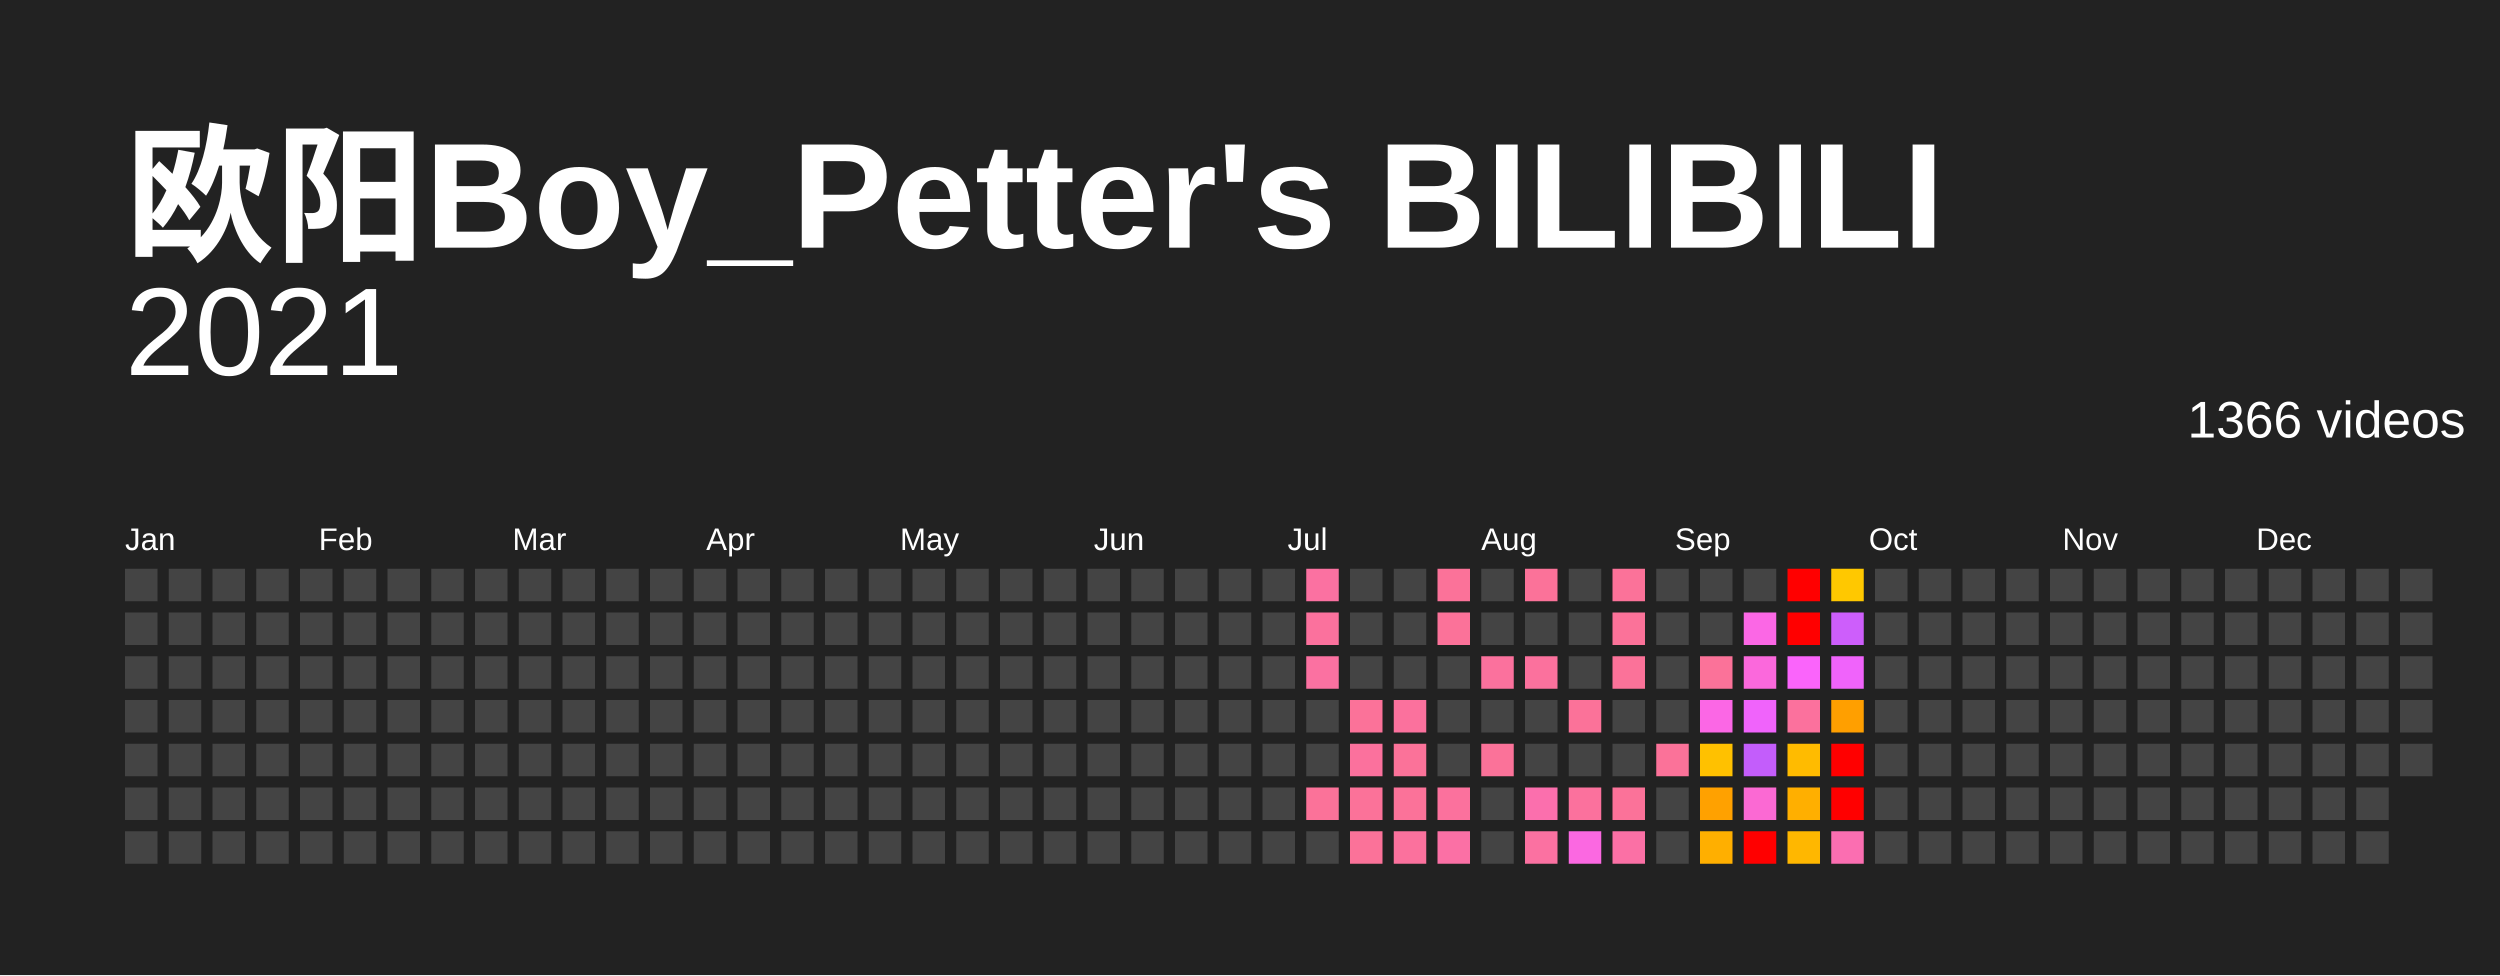
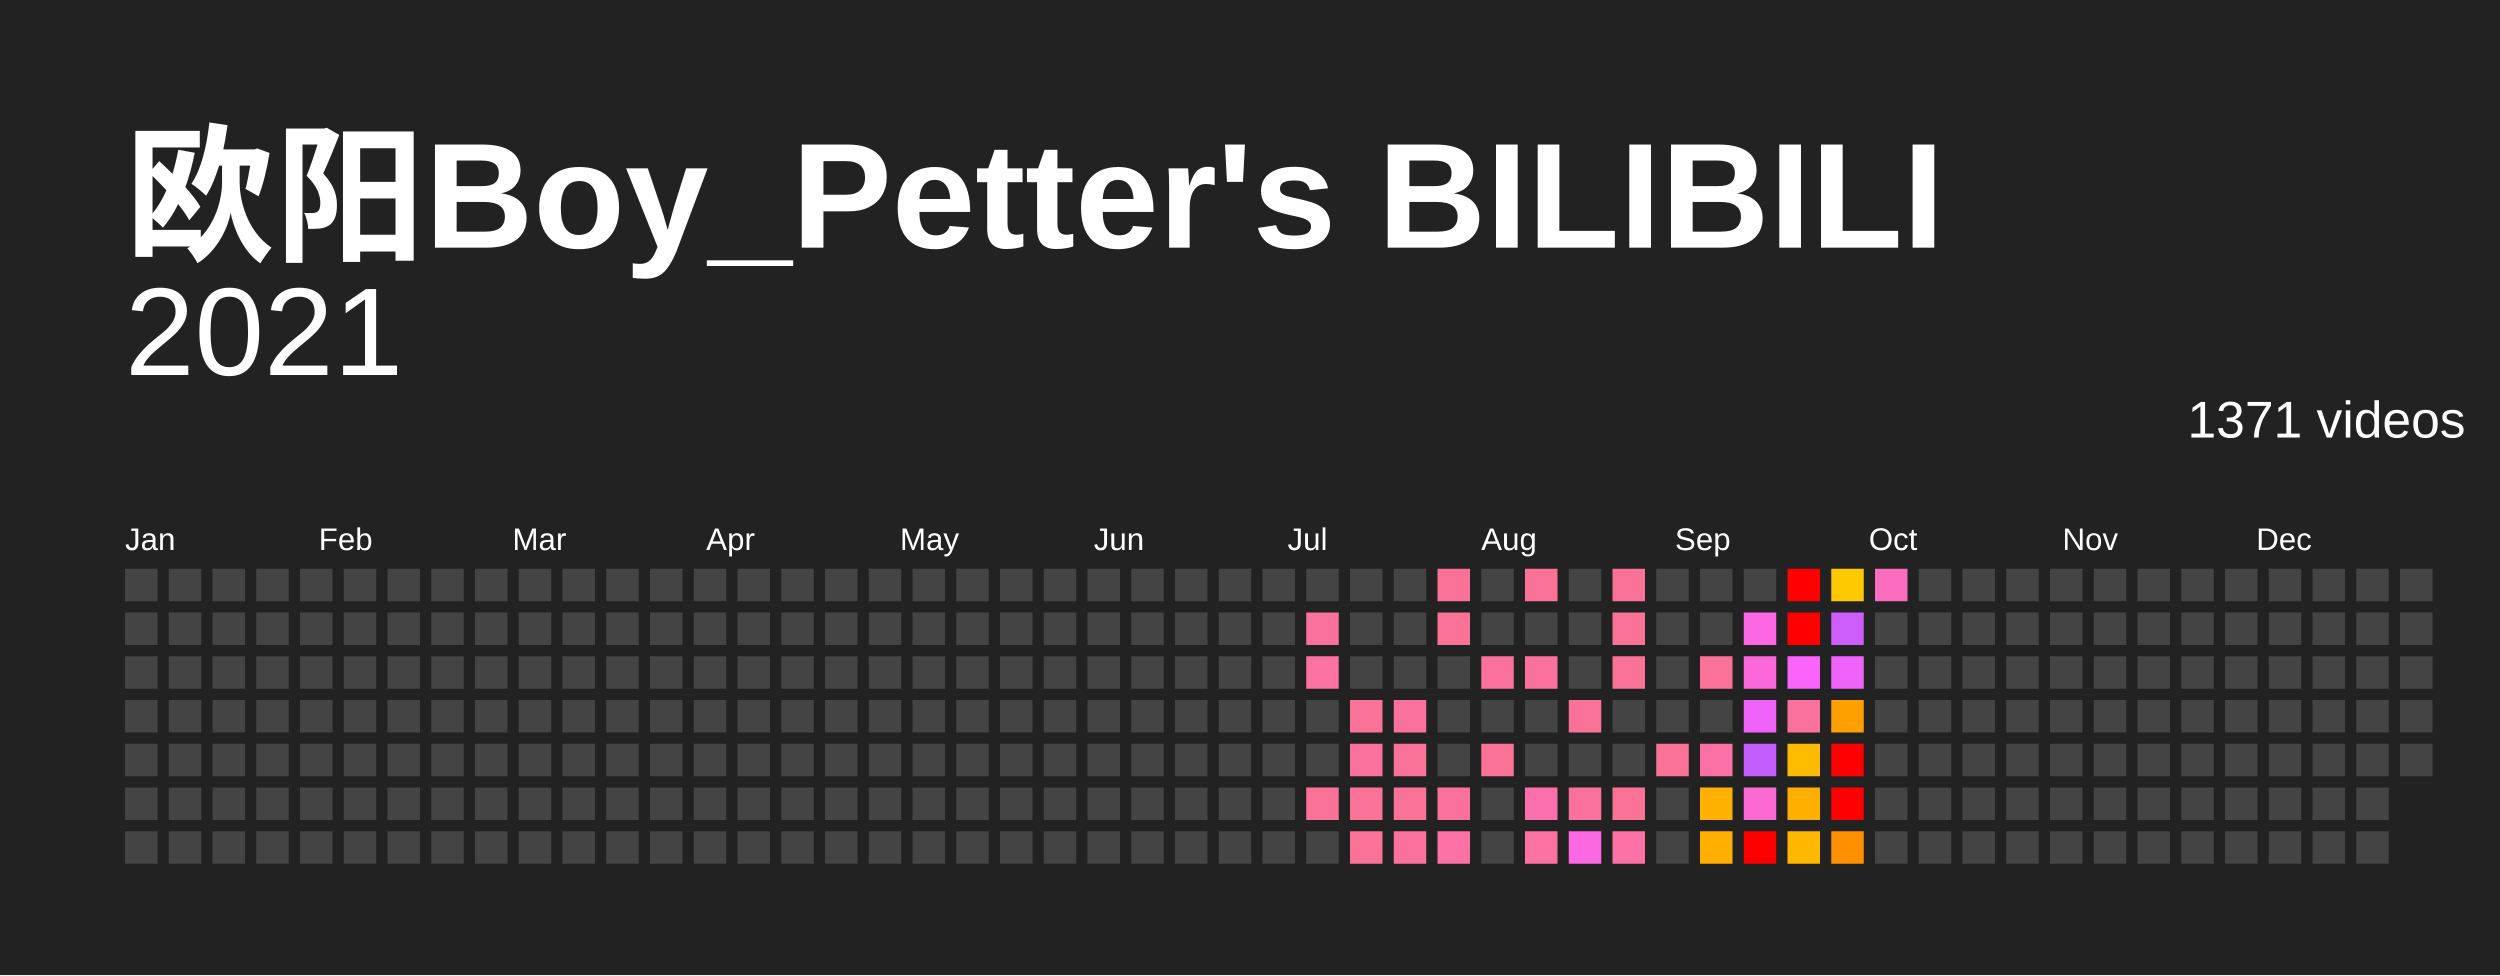
<svg xmlns="http://www.w3.org/2000/svg" baseProfile="full" height="78mm" version="1.1" viewBox="0,0,200,78" width="200mm">
  <defs />
  <rect fill="#222222" height="78" width="200" x="0" y="0" />
  <text fill="#FFFFFF" style="font-size:12px; font-family:Arial; font-weight:bold;" x="10" y="20">欧阳Boy_Petter's BILIBILI</text>
  <text alignment-baseline="hanging" fill="#FFFFFF" style="font-size:10.0px; font-family:Arial;" x="10" y="30">2021</text>
-   <text alignment-baseline="hanging" fill="#FFFFFF" style="font-size:4.125px; font-family:Arial;" x="175" y="35">1366 videos</text>
+   <text alignment-baseline="hanging" fill="#FFFFFF" style="font-size:4.125px; font-family:Arial;" x="175" y="35">1371 videos</text>
  <text fill="#FFFFFF" style="font-size:2.5px; font-family:Arial" x="10.0" y="44">Jan</text>
  <text fill="#FFFFFF" style="font-size:2.5px; font-family:Arial" x="25.5" y="44">Feb</text>
  <text fill="#FFFFFF" style="font-size:2.5px; font-family:Arial" x="41.0" y="44">Mar</text>
  <text fill="#FFFFFF" style="font-size:2.5px; font-family:Arial" x="56.5" y="44">Apr</text>
  <text fill="#FFFFFF" style="font-size:2.5px; font-family:Arial" x="72.0" y="44">May</text>
  <text fill="#FFFFFF" style="font-size:2.5px; font-family:Arial" x="87.5" y="44">Jun</text>
  <text fill="#FFFFFF" style="font-size:2.5px; font-family:Arial" x="103.0" y="44">Jul</text>
  <text fill="#FFFFFF" style="font-size:2.5px; font-family:Arial" x="118.5" y="44">Aug</text>
  <text fill="#FFFFFF" style="font-size:2.5px; font-family:Arial" x="134.0" y="44">Sep</text>
  <text fill="#FFFFFF" style="font-size:2.5px; font-family:Arial" x="149.5" y="44">Oct</text>
  <text fill="#FFFFFF" style="font-size:2.5px; font-family:Arial" x="165.0" y="44">Nov</text>
  <text fill="#FFFFFF" style="font-size:2.5px; font-family:Arial" x="180.5" y="44">Dec</text>
  <rect fill="#444444" height="2.6" width="2.6" x="10.0" y="45.5" />
  <rect fill="#444444" height="2.6" width="2.6" x="10.0" y="49.0" />
  <rect fill="#444444" height="2.6" width="2.6" x="10.0" y="52.5" />
  <rect fill="#444444" height="2.6" width="2.6" x="10.0" y="56.0" />
  <rect fill="#444444" height="2.6" width="2.6" x="10.0" y="59.5" />
  <rect fill="#444444" height="2.6" width="2.6" x="10.0" y="63.0" />
  <rect fill="#444444" height="2.6" width="2.6" x="10.0" y="66.5" />
  <rect fill="#444444" height="2.6" width="2.6" x="13.5" y="45.5" />
  <rect fill="#444444" height="2.6" width="2.6" x="13.5" y="49.0" />
  <rect fill="#444444" height="2.6" width="2.6" x="13.5" y="52.5" />
  <rect fill="#444444" height="2.6" width="2.6" x="13.5" y="56.0" />
  <rect fill="#444444" height="2.6" width="2.6" x="13.5" y="59.5" />
  <rect fill="#444444" height="2.6" width="2.6" x="13.5" y="63.0" />
  <rect fill="#444444" height="2.6" width="2.6" x="13.5" y="66.5" />
  <rect fill="#444444" height="2.6" width="2.6" x="17.0" y="45.5" />
  <rect fill="#444444" height="2.6" width="2.6" x="17.0" y="49.0" />
  <rect fill="#444444" height="2.6" width="2.6" x="17.0" y="52.5" />
  <rect fill="#444444" height="2.6" width="2.6" x="17.0" y="56.0" />
  <rect fill="#444444" height="2.6" width="2.6" x="17.0" y="59.5" />
  <rect fill="#444444" height="2.6" width="2.6" x="17.0" y="63.0" />
  <rect fill="#444444" height="2.6" width="2.6" x="17.0" y="66.5" />
  <rect fill="#444444" height="2.6" width="2.6" x="20.5" y="45.5" />
  <rect fill="#444444" height="2.6" width="2.6" x="20.5" y="49.0" />
  <rect fill="#444444" height="2.6" width="2.6" x="20.5" y="52.5" />
  <rect fill="#444444" height="2.6" width="2.6" x="20.5" y="56.0" />
  <rect fill="#444444" height="2.6" width="2.6" x="20.5" y="59.5" />
  <rect fill="#444444" height="2.6" width="2.6" x="20.5" y="63.0" />
  <rect fill="#444444" height="2.6" width="2.6" x="20.5" y="66.5" />
  <rect fill="#444444" height="2.6" width="2.6" x="24.0" y="45.5" />
  <rect fill="#444444" height="2.6" width="2.6" x="24.0" y="49.0" />
  <rect fill="#444444" height="2.6" width="2.6" x="24.0" y="52.5" />
  <rect fill="#444444" height="2.6" width="2.6" x="24.0" y="56.0" />
  <rect fill="#444444" height="2.6" width="2.6" x="24.0" y="59.5" />
  <rect fill="#444444" height="2.6" width="2.6" x="24.0" y="63.0" />
  <rect fill="#444444" height="2.6" width="2.6" x="24.0" y="66.5" />
  <rect fill="#444444" height="2.6" width="2.6" x="27.5" y="45.5" />
  <rect fill="#444444" height="2.6" width="2.6" x="27.5" y="49.0" />
  <rect fill="#444444" height="2.6" width="2.6" x="27.5" y="52.5" />
  <rect fill="#444444" height="2.6" width="2.6" x="27.5" y="56.0" />
  <rect fill="#444444" height="2.6" width="2.6" x="27.5" y="59.5" />
  <rect fill="#444444" height="2.6" width="2.6" x="27.5" y="63.0" />
  <rect fill="#444444" height="2.6" width="2.6" x="27.5" y="66.5" />
  <rect fill="#444444" height="2.6" width="2.6" x="31.0" y="45.5" />
  <rect fill="#444444" height="2.6" width="2.6" x="31.0" y="49.0" />
  <rect fill="#444444" height="2.6" width="2.6" x="31.0" y="52.5" />
  <rect fill="#444444" height="2.6" width="2.6" x="31.0" y="56.0" />
  <rect fill="#444444" height="2.6" width="2.6" x="31.0" y="59.5" />
  <rect fill="#444444" height="2.6" width="2.6" x="31.0" y="63.0" />
  <rect fill="#444444" height="2.6" width="2.6" x="31.0" y="66.5" />
  <rect fill="#444444" height="2.6" width="2.6" x="34.5" y="45.5" />
  <rect fill="#444444" height="2.6" width="2.6" x="34.5" y="49.0" />
  <rect fill="#444444" height="2.6" width="2.6" x="34.5" y="52.5" />
  <rect fill="#444444" height="2.6" width="2.6" x="34.5" y="56.0" />
  <rect fill="#444444" height="2.6" width="2.6" x="34.5" y="59.5" />
  <rect fill="#444444" height="2.6" width="2.6" x="34.5" y="63.0" />
  <rect fill="#444444" height="2.6" width="2.6" x="34.5" y="66.5" />
  <rect fill="#444444" height="2.6" width="2.6" x="38.0" y="45.5" />
  <rect fill="#444444" height="2.6" width="2.6" x="38.0" y="49.0" />
  <rect fill="#444444" height="2.6" width="2.6" x="38.0" y="52.5" />
  <rect fill="#444444" height="2.6" width="2.6" x="38.0" y="56.0" />
  <rect fill="#444444" height="2.6" width="2.6" x="38.0" y="59.5" />
  <rect fill="#444444" height="2.6" width="2.6" x="38.0" y="63.0" />
  <rect fill="#444444" height="2.6" width="2.6" x="38.0" y="66.5" />
  <rect fill="#444444" height="2.6" width="2.6" x="41.5" y="45.5" />
  <rect fill="#444444" height="2.6" width="2.6" x="41.5" y="49.0" />
  <rect fill="#444444" height="2.6" width="2.6" x="41.5" y="52.5" />
  <rect fill="#444444" height="2.6" width="2.6" x="41.5" y="56.0" />
  <rect fill="#444444" height="2.6" width="2.6" x="41.5" y="59.5" />
  <rect fill="#444444" height="2.6" width="2.6" x="41.5" y="63.0" />
  <rect fill="#444444" height="2.6" width="2.6" x="41.5" y="66.5" />
  <rect fill="#444444" height="2.6" width="2.6" x="45.0" y="45.5" />
  <rect fill="#444444" height="2.6" width="2.6" x="45.0" y="49.0" />
  <rect fill="#444444" height="2.6" width="2.6" x="45.0" y="52.5" />
  <rect fill="#444444" height="2.6" width="2.6" x="45.0" y="56.0" />
  <rect fill="#444444" height="2.6" width="2.6" x="45.0" y="59.5" />
  <rect fill="#444444" height="2.6" width="2.6" x="45.0" y="63.0" />
  <rect fill="#444444" height="2.6" width="2.6" x="45.0" y="66.5" />
  <rect fill="#444444" height="2.6" width="2.6" x="48.5" y="45.5" />
  <rect fill="#444444" height="2.6" width="2.6" x="48.5" y="49.0" />
  <rect fill="#444444" height="2.6" width="2.6" x="48.5" y="52.5" />
  <rect fill="#444444" height="2.6" width="2.6" x="48.5" y="56.0" />
  <rect fill="#444444" height="2.6" width="2.6" x="48.5" y="59.5" />
  <rect fill="#444444" height="2.6" width="2.6" x="48.5" y="63.0" />
  <rect fill="#444444" height="2.6" width="2.6" x="48.5" y="66.5" />
  <rect fill="#444444" height="2.6" width="2.6" x="52.0" y="45.5" />
  <rect fill="#444444" height="2.6" width="2.6" x="52.0" y="49.0" />
  <rect fill="#444444" height="2.6" width="2.6" x="52.0" y="52.5" />
  <rect fill="#444444" height="2.6" width="2.6" x="52.0" y="56.0" />
  <rect fill="#444444" height="2.6" width="2.6" x="52.0" y="59.5" />
  <rect fill="#444444" height="2.6" width="2.6" x="52.0" y="63.0" />
  <rect fill="#444444" height="2.6" width="2.6" x="52.0" y="66.5" />
  <rect fill="#444444" height="2.6" width="2.6" x="55.5" y="45.5" />
  <rect fill="#444444" height="2.6" width="2.6" x="55.5" y="49.0" />
  <rect fill="#444444" height="2.6" width="2.6" x="55.5" y="52.5" />
  <rect fill="#444444" height="2.6" width="2.6" x="55.5" y="56.0" />
  <rect fill="#444444" height="2.6" width="2.6" x="55.5" y="59.5" />
  <rect fill="#444444" height="2.6" width="2.6" x="55.5" y="63.0" />
  <rect fill="#444444" height="2.6" width="2.6" x="55.5" y="66.5" />
  <rect fill="#444444" height="2.6" width="2.6" x="59.0" y="45.5" />
  <rect fill="#444444" height="2.6" width="2.6" x="59.0" y="49.0" />
  <rect fill="#444444" height="2.6" width="2.6" x="59.0" y="52.5" />
  <rect fill="#444444" height="2.6" width="2.6" x="59.0" y="56.0" />
  <rect fill="#444444" height="2.6" width="2.6" x="59.0" y="59.5" />
  <rect fill="#444444" height="2.6" width="2.6" x="59.0" y="63.0" />
  <rect fill="#444444" height="2.6" width="2.6" x="59.0" y="66.5" />
  <rect fill="#444444" height="2.6" width="2.6" x="62.5" y="45.5" />
  <rect fill="#444444" height="2.6" width="2.6" x="62.5" y="49.0" />
  <rect fill="#444444" height="2.6" width="2.6" x="62.5" y="52.5" />
  <rect fill="#444444" height="2.6" width="2.6" x="62.5" y="56.0" />
  <rect fill="#444444" height="2.6" width="2.6" x="62.5" y="59.5" />
  <rect fill="#444444" height="2.6" width="2.6" x="62.5" y="63.0" />
  <rect fill="#444444" height="2.6" width="2.6" x="62.5" y="66.5" />
  <rect fill="#444444" height="2.6" width="2.6" x="66.0" y="45.5" />
  <rect fill="#444444" height="2.6" width="2.6" x="66.0" y="49.0" />
  <rect fill="#444444" height="2.6" width="2.6" x="66.0" y="52.5" />
  <rect fill="#444444" height="2.6" width="2.6" x="66.0" y="56.0" />
  <rect fill="#444444" height="2.6" width="2.6" x="66.0" y="59.5" />
  <rect fill="#444444" height="2.6" width="2.6" x="66.0" y="63.0" />
  <rect fill="#444444" height="2.6" width="2.6" x="66.0" y="66.5" />
  <rect fill="#444444" height="2.6" width="2.6" x="69.5" y="45.5" />
  <rect fill="#444444" height="2.6" width="2.6" x="69.5" y="49.0" />
  <rect fill="#444444" height="2.6" width="2.6" x="69.5" y="52.5" />
  <rect fill="#444444" height="2.6" width="2.6" x="69.5" y="56.0" />
  <rect fill="#444444" height="2.6" width="2.6" x="69.5" y="59.5" />
  <rect fill="#444444" height="2.6" width="2.6" x="69.5" y="63.0" />
  <rect fill="#444444" height="2.6" width="2.6" x="69.5" y="66.5" />
  <rect fill="#444444" height="2.6" width="2.6" x="73.0" y="45.5" />
  <rect fill="#444444" height="2.6" width="2.6" x="73.0" y="49.0" />
  <rect fill="#444444" height="2.6" width="2.6" x="73.0" y="52.5" />
  <rect fill="#444444" height="2.6" width="2.6" x="73.0" y="56.0" />
  <rect fill="#444444" height="2.6" width="2.6" x="73.0" y="59.5" />
  <rect fill="#444444" height="2.6" width="2.6" x="73.0" y="63.0" />
  <rect fill="#444444" height="2.6" width="2.6" x="73.0" y="66.5" />
  <rect fill="#444444" height="2.6" width="2.6" x="76.5" y="45.5" />
  <rect fill="#444444" height="2.6" width="2.6" x="76.5" y="49.0" />
  <rect fill="#444444" height="2.6" width="2.6" x="76.5" y="52.5" />
  <rect fill="#444444" height="2.6" width="2.6" x="76.5" y="56.0" />
  <rect fill="#444444" height="2.6" width="2.6" x="76.5" y="59.5" />
  <rect fill="#444444" height="2.6" width="2.6" x="76.5" y="63.0" />
  <rect fill="#444444" height="2.6" width="2.6" x="76.5" y="66.5" />
  <rect fill="#444444" height="2.6" width="2.6" x="80.0" y="45.5" />
  <rect fill="#444444" height="2.6" width="2.6" x="80.0" y="49.0" />
  <rect fill="#444444" height="2.6" width="2.6" x="80.0" y="52.5" />
  <rect fill="#444444" height="2.6" width="2.6" x="80.0" y="56.0" />
  <rect fill="#444444" height="2.6" width="2.6" x="80.0" y="59.5" />
  <rect fill="#444444" height="2.6" width="2.6" x="80.0" y="63.0" />
  <rect fill="#444444" height="2.6" width="2.6" x="80.0" y="66.5" />
  <rect fill="#444444" height="2.6" width="2.6" x="83.5" y="45.5" />
  <rect fill="#444444" height="2.6" width="2.6" x="83.5" y="49.0" />
  <rect fill="#444444" height="2.6" width="2.6" x="83.5" y="52.5" />
  <rect fill="#444444" height="2.6" width="2.6" x="83.5" y="56.0" />
  <rect fill="#444444" height="2.6" width="2.6" x="83.5" y="59.5" />
  <rect fill="#444444" height="2.6" width="2.6" x="83.5" y="63.0" />
  <rect fill="#444444" height="2.6" width="2.6" x="83.5" y="66.5" />
  <rect fill="#444444" height="2.6" width="2.6" x="87.0" y="45.5" />
  <rect fill="#444444" height="2.6" width="2.6" x="87.0" y="49.0" />
  <rect fill="#444444" height="2.6" width="2.6" x="87.0" y="52.5" />
  <rect fill="#444444" height="2.6" width="2.6" x="87.0" y="56.0" />
  <rect fill="#444444" height="2.6" width="2.6" x="87.0" y="59.5" />
  <rect fill="#444444" height="2.6" width="2.6" x="87.0" y="63.0" />
  <rect fill="#444444" height="2.6" width="2.6" x="87.0" y="66.5" />
  <rect fill="#444444" height="2.6" width="2.6" x="90.5" y="45.5" />
  <rect fill="#444444" height="2.6" width="2.6" x="90.5" y="49.0" />
  <rect fill="#444444" height="2.6" width="2.6" x="90.5" y="52.5" />
  <rect fill="#444444" height="2.6" width="2.6" x="90.5" y="56.0" />
  <rect fill="#444444" height="2.6" width="2.6" x="90.5" y="59.5" />
  <rect fill="#444444" height="2.6" width="2.6" x="90.5" y="63.0" />
  <rect fill="#444444" height="2.6" width="2.6" x="90.5" y="66.5" />
  <rect fill="#444444" height="2.6" width="2.6" x="94.0" y="45.5" />
  <rect fill="#444444" height="2.6" width="2.6" x="94.0" y="49.0" />
  <rect fill="#444444" height="2.6" width="2.6" x="94.0" y="52.5" />
  <rect fill="#444444" height="2.6" width="2.6" x="94.0" y="56.0" />
  <rect fill="#444444" height="2.6" width="2.6" x="94.0" y="59.5" />
  <rect fill="#444444" height="2.6" width="2.6" x="94.0" y="63.0" />
  <rect fill="#444444" height="2.6" width="2.6" x="94.0" y="66.5" />
  <rect fill="#444444" height="2.6" width="2.6" x="97.5" y="45.5" />
  <rect fill="#444444" height="2.6" width="2.6" x="97.5" y="49.0" />
  <rect fill="#444444" height="2.6" width="2.6" x="97.5" y="52.5" />
  <rect fill="#444444" height="2.6" width="2.6" x="97.5" y="56.0" />
  <rect fill="#444444" height="2.6" width="2.6" x="97.5" y="59.5" />
  <rect fill="#444444" height="2.6" width="2.6" x="97.5" y="63.0" />
  <rect fill="#444444" height="2.6" width="2.6" x="97.5" y="66.5" />
  <rect fill="#444444" height="2.6" width="2.6" x="101.0" y="45.5" />
  <rect fill="#444444" height="2.6" width="2.6" x="101.0" y="49.0" />
  <rect fill="#444444" height="2.6" width="2.6" x="101.0" y="52.5" />
  <rect fill="#444444" height="2.6" width="2.6" x="101.0" y="56.0" />
  <rect fill="#444444" height="2.6" width="2.6" x="101.0" y="59.5" />
  <rect fill="#444444" height="2.6" width="2.6" x="101.0" y="63.0" />
  <rect fill="#444444" height="2.6" width="2.6" x="101.0" y="66.5" />
-   <rect fill="#fb71a1" height="2.6" width="2.6" x="104.5" y="45.5" />
+   <rect fill="#444444" height="2.6" width="2.6" x="104.5" y="45.5" />
  <rect fill="#fb719d" height="2.6" width="2.6" x="104.5" y="49.0" />
  <rect fill="#fb71a1" height="2.6" width="2.6" x="104.5" y="52.5" />
  <rect fill="#444444" height="2.6" width="2.6" x="104.5" y="56.0" />
  <rect fill="#444444" height="2.6" width="2.6" x="104.5" y="59.5" />
  <rect fill="#fb7299" height="2.6" width="2.6" x="104.5" y="63.0" />
  <rect fill="#444444" height="2.6" width="2.6" x="104.5" y="66.5" />
  <rect fill="#444444" height="2.6" width="2.6" x="108.0" y="45.5" />
  <rect fill="#444444" height="2.6" width="2.6" x="108.0" y="49.0" />
  <rect fill="#444444" height="2.6" width="2.6" x="108.0" y="52.5" />
  <rect fill="#fb7299" height="2.6" width="2.6" x="108.0" y="56.0" />
  <rect fill="#fb719d" height="2.6" width="2.6" x="108.0" y="59.5" />
  <rect fill="#fb7299" height="2.6" width="2.6" x="108.0" y="63.0" />
  <rect fill="#fb7299" height="2.6" width="2.6" x="108.0" y="66.5" />
  <rect fill="#444444" height="2.6" width="2.6" x="111.5" y="45.5" />
  <rect fill="#444444" height="2.6" width="2.6" x="111.5" y="49.0" />
  <rect fill="#444444" height="2.6" width="2.6" x="111.5" y="52.5" />
  <rect fill="#fb719d" height="2.6" width="2.6" x="111.5" y="56.0" />
  <rect fill="#fb7299" height="2.6" width="2.6" x="111.5" y="59.5" />
  <rect fill="#fb7299" height="2.6" width="2.6" x="111.5" y="63.0" />
  <rect fill="#fb719d" height="2.6" width="2.6" x="111.5" y="66.5" />
  <rect fill="#fb7299" height="2.6" width="2.6" x="115.0" y="45.5" />
  <rect fill="#fb7299" height="2.6" width="2.6" x="115.0" y="49.0" />
  <rect fill="#444444" height="2.6" width="2.6" x="115.0" y="52.5" />
  <rect fill="#444444" height="2.6" width="2.6" x="115.0" y="56.0" />
  <rect fill="#444444" height="2.6" width="2.6" x="115.0" y="59.5" />
  <rect fill="#fb719d" height="2.6" width="2.6" x="115.0" y="63.0" />
  <rect fill="#fb70a5" height="2.6" width="2.6" x="115.0" y="66.5" />
  <rect fill="#444444" height="2.6" width="2.6" x="118.5" y="45.5" />
  <rect fill="#444444" height="2.6" width="2.6" x="118.5" y="49.0" />
  <rect fill="#fb719d" height="2.6" width="2.6" x="118.5" y="52.5" />
  <rect fill="#444444" height="2.6" width="2.6" x="118.5" y="56.0" />
  <rect fill="#fb7299" height="2.6" width="2.6" x="118.5" y="59.5" />
  <rect fill="#444444" height="2.6" width="2.6" x="118.5" y="63.0" />
  <rect fill="#444444" height="2.6" width="2.6" x="118.5" y="66.5" />
  <rect fill="#fb7299" height="2.6" width="2.6" x="122.0" y="45.5" />
  <rect fill="#444444" height="2.6" width="2.6" x="122.0" y="49.0" />
  <rect fill="#fb719d" height="2.6" width="2.6" x="122.0" y="52.5" />
  <rect fill="#444444" height="2.6" width="2.6" x="122.0" y="56.0" />
  <rect fill="#444444" height="2.6" width="2.6" x="122.0" y="59.5" />
  <rect fill="#fb6fad" height="2.6" width="2.6" x="122.0" y="63.0" />
  <rect fill="#fb71a1" height="2.6" width="2.6" x="122.0" y="66.5" />
  <rect fill="#444444" height="2.6" width="2.6" x="125.5" y="45.5" />
  <rect fill="#444444" height="2.6" width="2.6" x="125.5" y="49.0" />
  <rect fill="#444444" height="2.6" width="2.6" x="125.5" y="52.5" />
  <rect fill="#fb7299" height="2.6" width="2.6" x="125.5" y="56.0" />
  <rect fill="#444444" height="2.6" width="2.6" x="125.5" y="59.5" />
  <rect fill="#fb719d" height="2.6" width="2.6" x="125.5" y="63.0" />
  <rect fill="#fb68e1" height="2.6" width="2.6" x="125.5" y="66.5" />
  <rect fill="#fb7299" height="2.6" width="2.6" x="129.0" y="45.5" />
  <rect fill="#fb7299" height="2.6" width="2.6" x="129.0" y="49.0" />
  <rect fill="#fb7299" height="2.6" width="2.6" x="129.0" y="52.5" />
  <rect fill="#444444" height="2.6" width="2.6" x="129.0" y="56.0" />
  <rect fill="#444444" height="2.6" width="2.6" x="129.0" y="59.5" />
  <rect fill="#fb7299" height="2.6" width="2.6" x="129.0" y="63.0" />
  <rect fill="#fb70a5" height="2.6" width="2.6" x="129.0" y="66.5" />
  <rect fill="#444444" height="2.6" width="2.6" x="132.5" y="45.5" />
  <rect fill="#444444" height="2.6" width="2.6" x="132.5" y="49.0" />
  <rect fill="#444444" height="2.6" width="2.6" x="132.5" y="52.5" />
  <rect fill="#444444" height="2.6" width="2.6" x="132.5" y="56.0" />
  <rect fill="#fb7299" height="2.6" width="2.6" x="132.5" y="59.5" />
  <rect fill="#444444" height="2.6" width="2.6" x="132.5" y="63.0" />
  <rect fill="#444444" height="2.6" width="2.6" x="132.5" y="66.5" />
  <rect fill="#444444" height="2.6" width="2.6" x="136.0" y="45.5" />
  <rect fill="#444444" height="2.6" width="2.6" x="136.0" y="49.0" />
  <rect fill="#fb7299" height="2.6" width="2.6" x="136.0" y="52.5" />
-   <rect fill="#fb67e5" height="2.6" width="2.6" x="136.0" y="56.0" />
-   <rect fill="#ffc100" height="2.6" width="2.6" x="136.0" y="59.5" />
-   <rect fill="#ffa100" height="2.6" width="2.6" x="136.0" y="63.0" />
+   <rect fill="#444444" height="2.6" width="2.6" x="136.0" y="56.0" />
+   <rect fill="#fb70a5" height="2.6" width="2.6" x="136.0" y="59.5" />
+   <rect fill="#ffb000" height="2.6" width="2.6" x="136.0" y="63.0" />
  <rect fill="#ffaf00" height="2.6" width="2.6" x="136.0" y="66.5" />
  <rect fill="#444444" height="2.6" width="2.6" x="139.5" y="45.5" />
  <rect fill="#fb67e5" height="2.6" width="2.6" x="139.5" y="49.0" />
  <rect fill="#fb68dc" height="2.6" width="2.6" x="139.5" y="52.5" />
  <rect fill="#f063fb" height="2.6" width="2.6" x="139.5" y="56.0" />
  <rect fill="#c35dfb" height="2.6" width="2.6" x="139.5" y="59.5" />
  <rect fill="#fb69d3" height="2.6" width="2.6" x="139.5" y="63.0" />
  <rect fill="red" height="2.6" width="2.6" x="139.5" y="66.5" />
  <rect fill="red" height="2.6" width="2.6" x="143.0" y="45.5" />
  <rect fill="red" height="2.6" width="2.6" x="143.0" y="49.0" />
  <rect fill="#fa64fb" height="2.6" width="2.6" x="143.0" y="52.5" />
  <rect fill="#fb719d" height="2.6" width="2.6" x="143.0" y="56.0" />
  <rect fill="#ffbb00" height="2.6" width="2.6" x="143.0" y="59.5" />
  <rect fill="#ffaf00" height="2.6" width="2.6" x="143.0" y="63.0" />
  <rect fill="#ffb700" height="2.6" width="2.6" x="143.0" y="66.5" />
-   <rect fill="#ffc800" height="2.6" width="2.6" x="146.5" y="45.5" />
+   <rect fill="#ffc900" height="2.6" width="2.6" x="146.5" y="45.5" />
  <rect fill="#cd5efb" height="2.6" width="2.6" x="146.5" y="49.0" />
  <rect fill="#f063fb" height="2.6" width="2.6" x="146.5" y="52.5" />
  <rect fill="#ff9f00" height="2.6" width="2.6" x="146.5" y="56.0" />
  <rect fill="red" height="2.6" width="2.6" x="146.5" y="59.5" />
  <rect fill="red" height="2.6" width="2.6" x="146.5" y="63.0" />
-   <rect fill="#fb6eb1" height="2.6" width="2.6" x="146.5" y="66.5" />
-   <rect fill="#444444" height="2.6" width="2.6" x="150.0" y="45.5" />
+   <rect fill="#ff9100" height="2.6" width="2.6" x="146.5" y="66.5" />
+   <rect fill="#fb6cbe" height="2.6" width="2.6" x="150.0" y="45.5" />
  <rect fill="#444444" height="2.6" width="2.6" x="150.0" y="49.0" />
  <rect fill="#444444" height="2.6" width="2.6" x="150.0" y="52.5" />
  <rect fill="#444444" height="2.6" width="2.6" x="150.0" y="56.0" />
  <rect fill="#444444" height="2.6" width="2.6" x="150.0" y="59.5" />
  <rect fill="#444444" height="2.6" width="2.6" x="150.0" y="63.0" />
  <rect fill="#444444" height="2.6" width="2.6" x="150.0" y="66.5" />
  <rect fill="#444444" height="2.6" width="2.6" x="153.5" y="45.5" />
  <rect fill="#444444" height="2.6" width="2.6" x="153.5" y="49.0" />
  <rect fill="#444444" height="2.6" width="2.6" x="153.5" y="52.5" />
  <rect fill="#444444" height="2.6" width="2.6" x="153.5" y="56.0" />
  <rect fill="#444444" height="2.6" width="2.6" x="153.5" y="59.5" />
  <rect fill="#444444" height="2.6" width="2.6" x="153.5" y="63.0" />
  <rect fill="#444444" height="2.6" width="2.6" x="153.5" y="66.5" />
  <rect fill="#444444" height="2.6" width="2.6" x="157.0" y="45.5" />
  <rect fill="#444444" height="2.6" width="2.6" x="157.0" y="49.0" />
  <rect fill="#444444" height="2.6" width="2.6" x="157.0" y="52.5" />
  <rect fill="#444444" height="2.6" width="2.6" x="157.0" y="56.0" />
  <rect fill="#444444" height="2.6" width="2.6" x="157.0" y="59.5" />
  <rect fill="#444444" height="2.6" width="2.6" x="157.0" y="63.0" />
  <rect fill="#444444" height="2.6" width="2.6" x="157.0" y="66.5" />
  <rect fill="#444444" height="2.6" width="2.6" x="160.5" y="45.5" />
  <rect fill="#444444" height="2.6" width="2.6" x="160.5" y="49.0" />
  <rect fill="#444444" height="2.6" width="2.6" x="160.5" y="52.5" />
  <rect fill="#444444" height="2.6" width="2.6" x="160.5" y="56.0" />
  <rect fill="#444444" height="2.6" width="2.6" x="160.5" y="59.5" />
  <rect fill="#444444" height="2.6" width="2.6" x="160.5" y="63.0" />
  <rect fill="#444444" height="2.6" width="2.6" x="160.5" y="66.5" />
  <rect fill="#444444" height="2.6" width="2.6" x="164.0" y="45.5" />
  <rect fill="#444444" height="2.6" width="2.6" x="164.0" y="49.0" />
  <rect fill="#444444" height="2.6" width="2.6" x="164.0" y="52.5" />
  <rect fill="#444444" height="2.6" width="2.6" x="164.0" y="56.0" />
  <rect fill="#444444" height="2.6" width="2.6" x="164.0" y="59.5" />
  <rect fill="#444444" height="2.6" width="2.6" x="164.0" y="63.0" />
  <rect fill="#444444" height="2.6" width="2.6" x="164.0" y="66.5" />
  <rect fill="#444444" height="2.6" width="2.6" x="167.5" y="45.5" />
  <rect fill="#444444" height="2.6" width="2.6" x="167.5" y="49.0" />
  <rect fill="#444444" height="2.6" width="2.6" x="167.5" y="52.5" />
  <rect fill="#444444" height="2.6" width="2.6" x="167.5" y="56.0" />
  <rect fill="#444444" height="2.6" width="2.6" x="167.5" y="59.5" />
  <rect fill="#444444" height="2.6" width="2.6" x="167.5" y="63.0" />
  <rect fill="#444444" height="2.6" width="2.6" x="167.5" y="66.5" />
  <rect fill="#444444" height="2.6" width="2.6" x="171.0" y="45.5" />
  <rect fill="#444444" height="2.6" width="2.6" x="171.0" y="49.0" />
  <rect fill="#444444" height="2.6" width="2.6" x="171.0" y="52.5" />
  <rect fill="#444444" height="2.6" width="2.6" x="171.0" y="56.0" />
  <rect fill="#444444" height="2.6" width="2.6" x="171.0" y="59.5" />
  <rect fill="#444444" height="2.6" width="2.6" x="171.0" y="63.0" />
  <rect fill="#444444" height="2.6" width="2.6" x="171.0" y="66.5" />
  <rect fill="#444444" height="2.6" width="2.6" x="174.5" y="45.5" />
  <rect fill="#444444" height="2.6" width="2.6" x="174.5" y="49.0" />
  <rect fill="#444444" height="2.6" width="2.6" x="174.5" y="52.5" />
  <rect fill="#444444" height="2.6" width="2.6" x="174.5" y="56.0" />
  <rect fill="#444444" height="2.6" width="2.6" x="174.5" y="59.5" />
  <rect fill="#444444" height="2.6" width="2.6" x="174.5" y="63.0" />
  <rect fill="#444444" height="2.6" width="2.6" x="174.5" y="66.5" />
  <rect fill="#444444" height="2.6" width="2.6" x="178.0" y="45.5" />
  <rect fill="#444444" height="2.6" width="2.6" x="178.0" y="49.0" />
  <rect fill="#444444" height="2.6" width="2.6" x="178.0" y="52.5" />
  <rect fill="#444444" height="2.6" width="2.6" x="178.0" y="56.0" />
  <rect fill="#444444" height="2.6" width="2.6" x="178.0" y="59.5" />
  <rect fill="#444444" height="2.6" width="2.6" x="178.0" y="63.0" />
  <rect fill="#444444" height="2.6" width="2.6" x="178.0" y="66.5" />
  <rect fill="#444444" height="2.6" width="2.6" x="181.5" y="45.5" />
  <rect fill="#444444" height="2.6" width="2.6" x="181.5" y="49.0" />
  <rect fill="#444444" height="2.6" width="2.6" x="181.5" y="52.5" />
  <rect fill="#444444" height="2.6" width="2.6" x="181.5" y="56.0" />
  <rect fill="#444444" height="2.6" width="2.6" x="181.5" y="59.5" />
  <rect fill="#444444" height="2.6" width="2.6" x="181.5" y="63.0" />
  <rect fill="#444444" height="2.6" width="2.6" x="181.5" y="66.5" />
  <rect fill="#444444" height="2.6" width="2.6" x="185.0" y="45.5" />
  <rect fill="#444444" height="2.6" width="2.6" x="185.0" y="49.0" />
  <rect fill="#444444" height="2.6" width="2.6" x="185.0" y="52.5" />
  <rect fill="#444444" height="2.6" width="2.6" x="185.0" y="56.0" />
  <rect fill="#444444" height="2.6" width="2.6" x="185.0" y="59.5" />
  <rect fill="#444444" height="2.6" width="2.6" x="185.0" y="63.0" />
  <rect fill="#444444" height="2.6" width="2.6" x="185.0" y="66.5" />
  <rect fill="#444444" height="2.6" width="2.6" x="188.5" y="45.5" />
  <rect fill="#444444" height="2.6" width="2.6" x="188.5" y="49.0" />
  <rect fill="#444444" height="2.6" width="2.6" x="188.5" y="52.5" />
  <rect fill="#444444" height="2.6" width="2.6" x="188.5" y="56.0" />
  <rect fill="#444444" height="2.6" width="2.6" x="188.5" y="59.5" />
  <rect fill="#444444" height="2.6" width="2.6" x="188.5" y="63.0" />
  <rect fill="#444444" height="2.6" width="2.6" x="188.5" y="66.5" />
  <rect fill="#444444" height="2.6" width="2.6" x="192.0" y="45.5" />
  <rect fill="#444444" height="2.6" width="2.6" x="192.0" y="49.0" />
  <rect fill="#444444" height="2.6" width="2.6" x="192.0" y="52.5" />
  <rect fill="#444444" height="2.6" width="2.6" x="192.0" y="56.0" />
  <rect fill="#444444" height="2.6" width="2.6" x="192.0" y="59.5" />
</svg>
